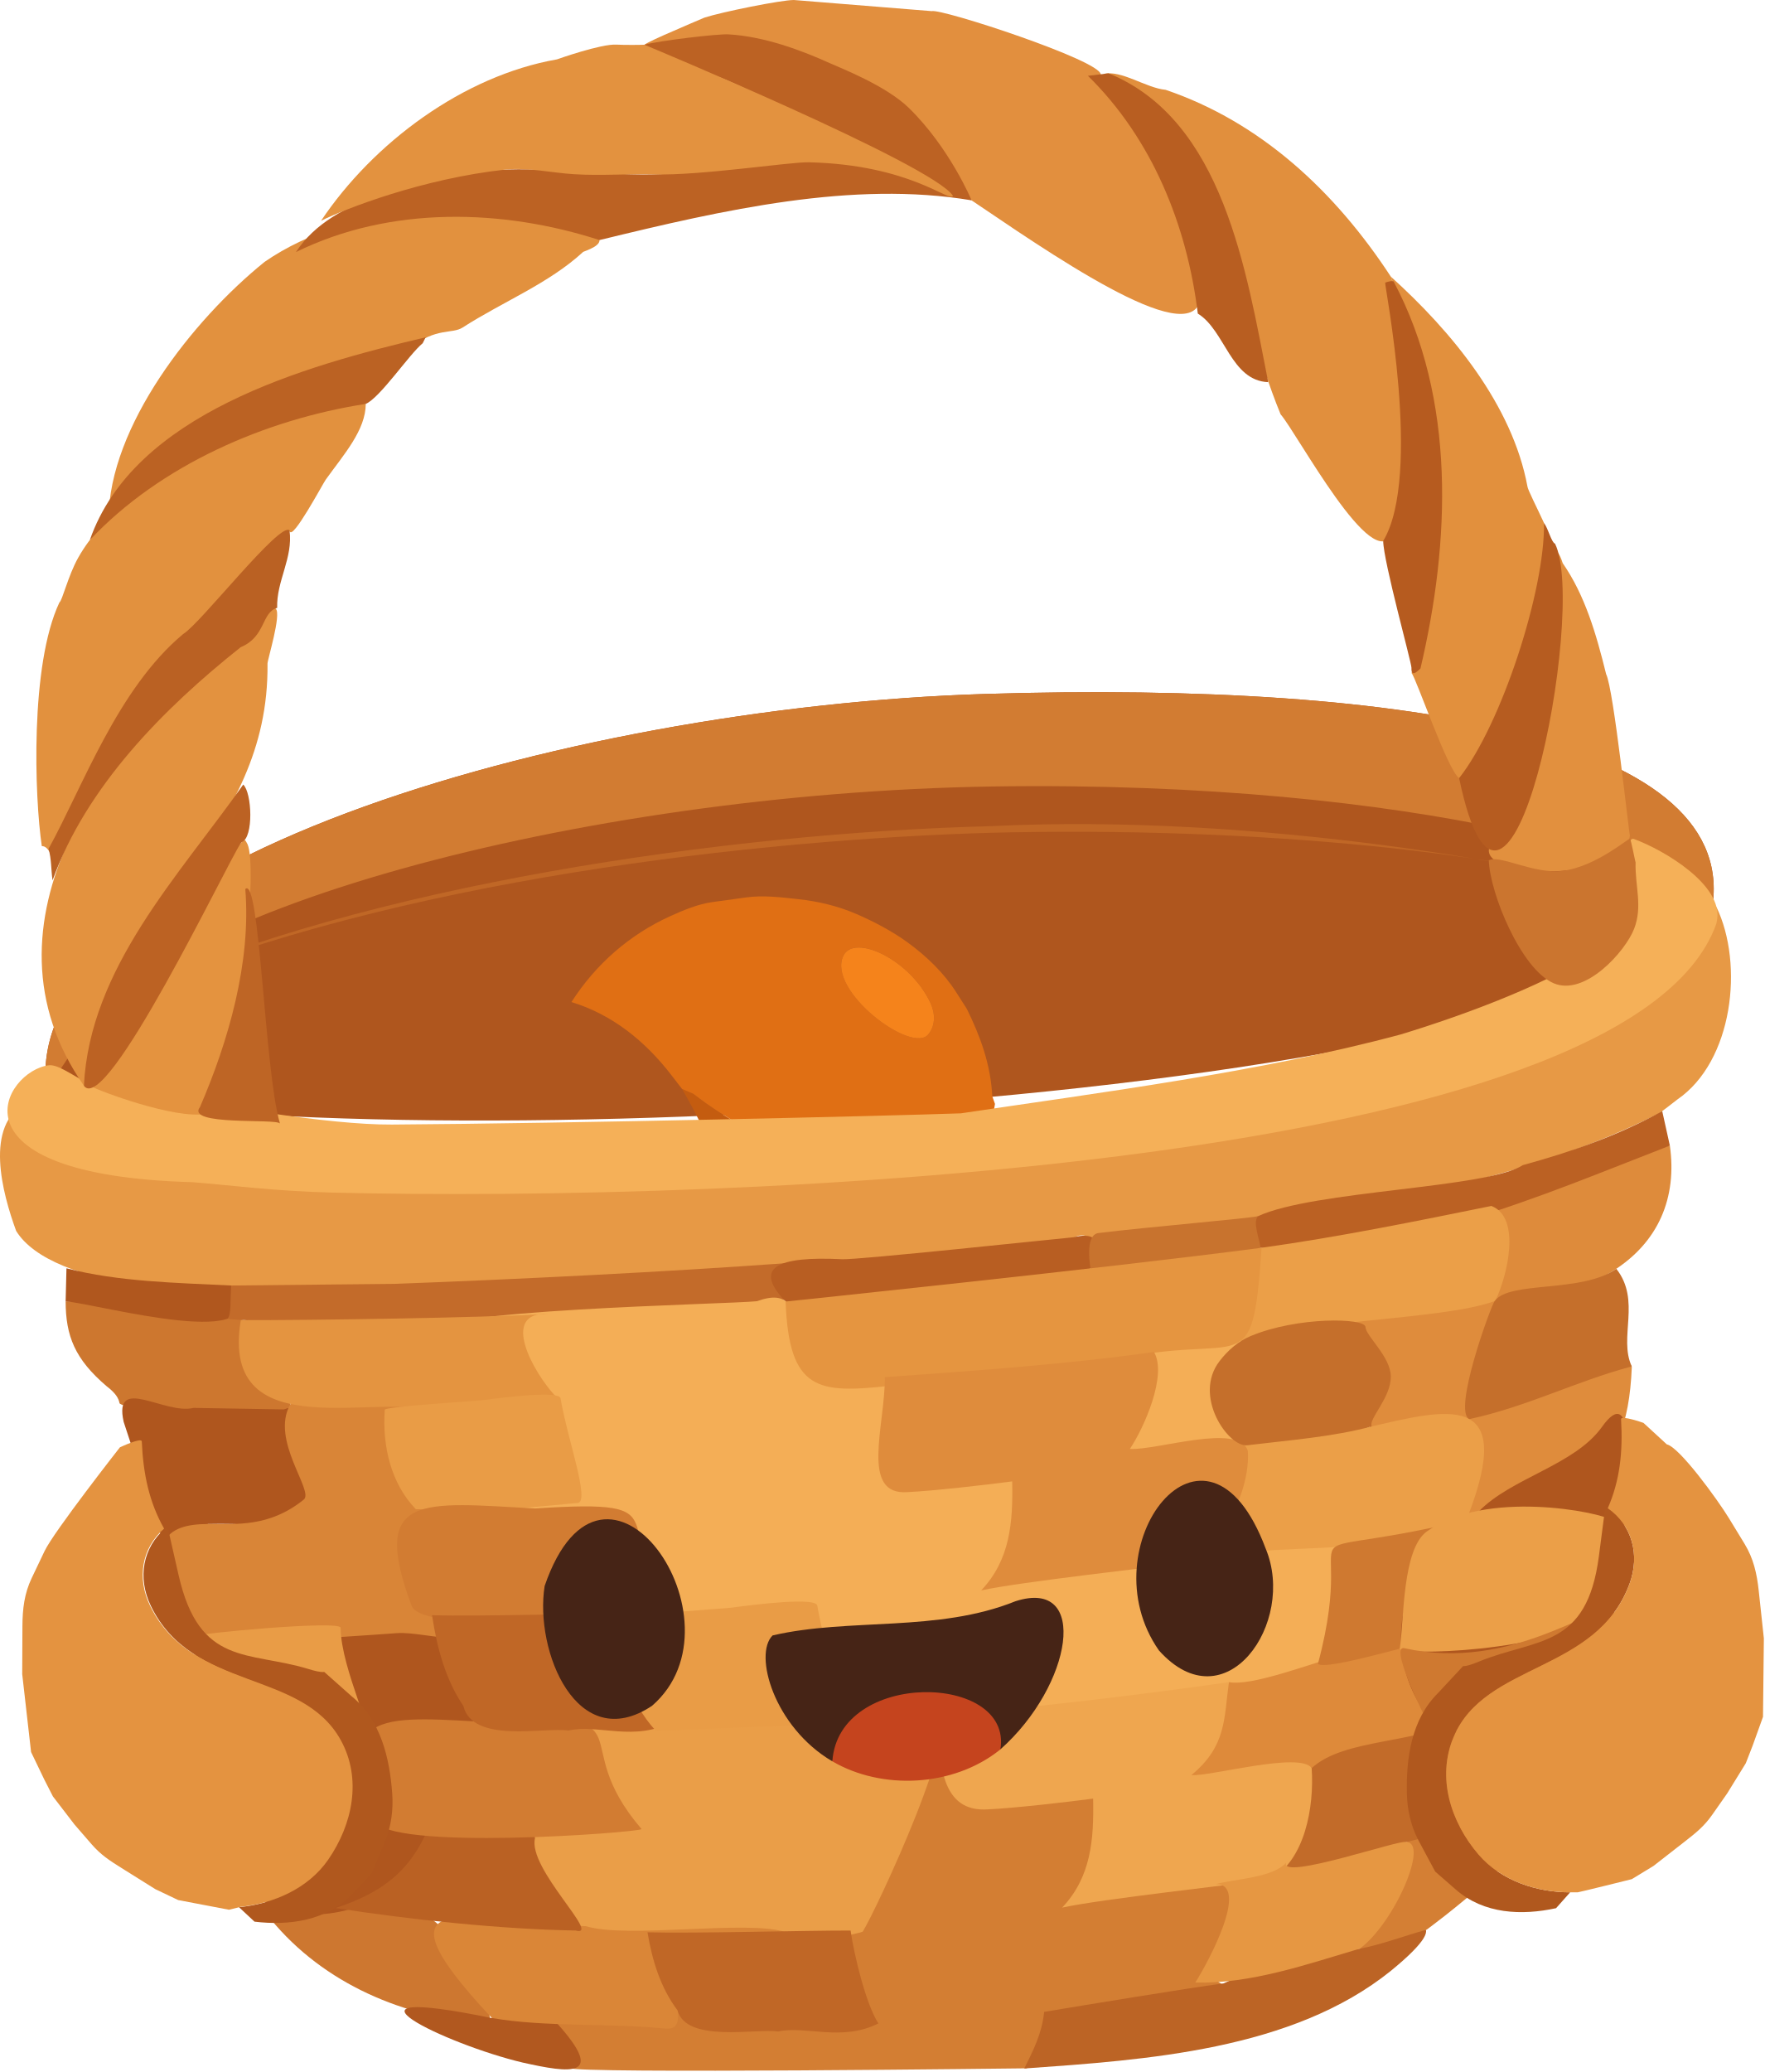
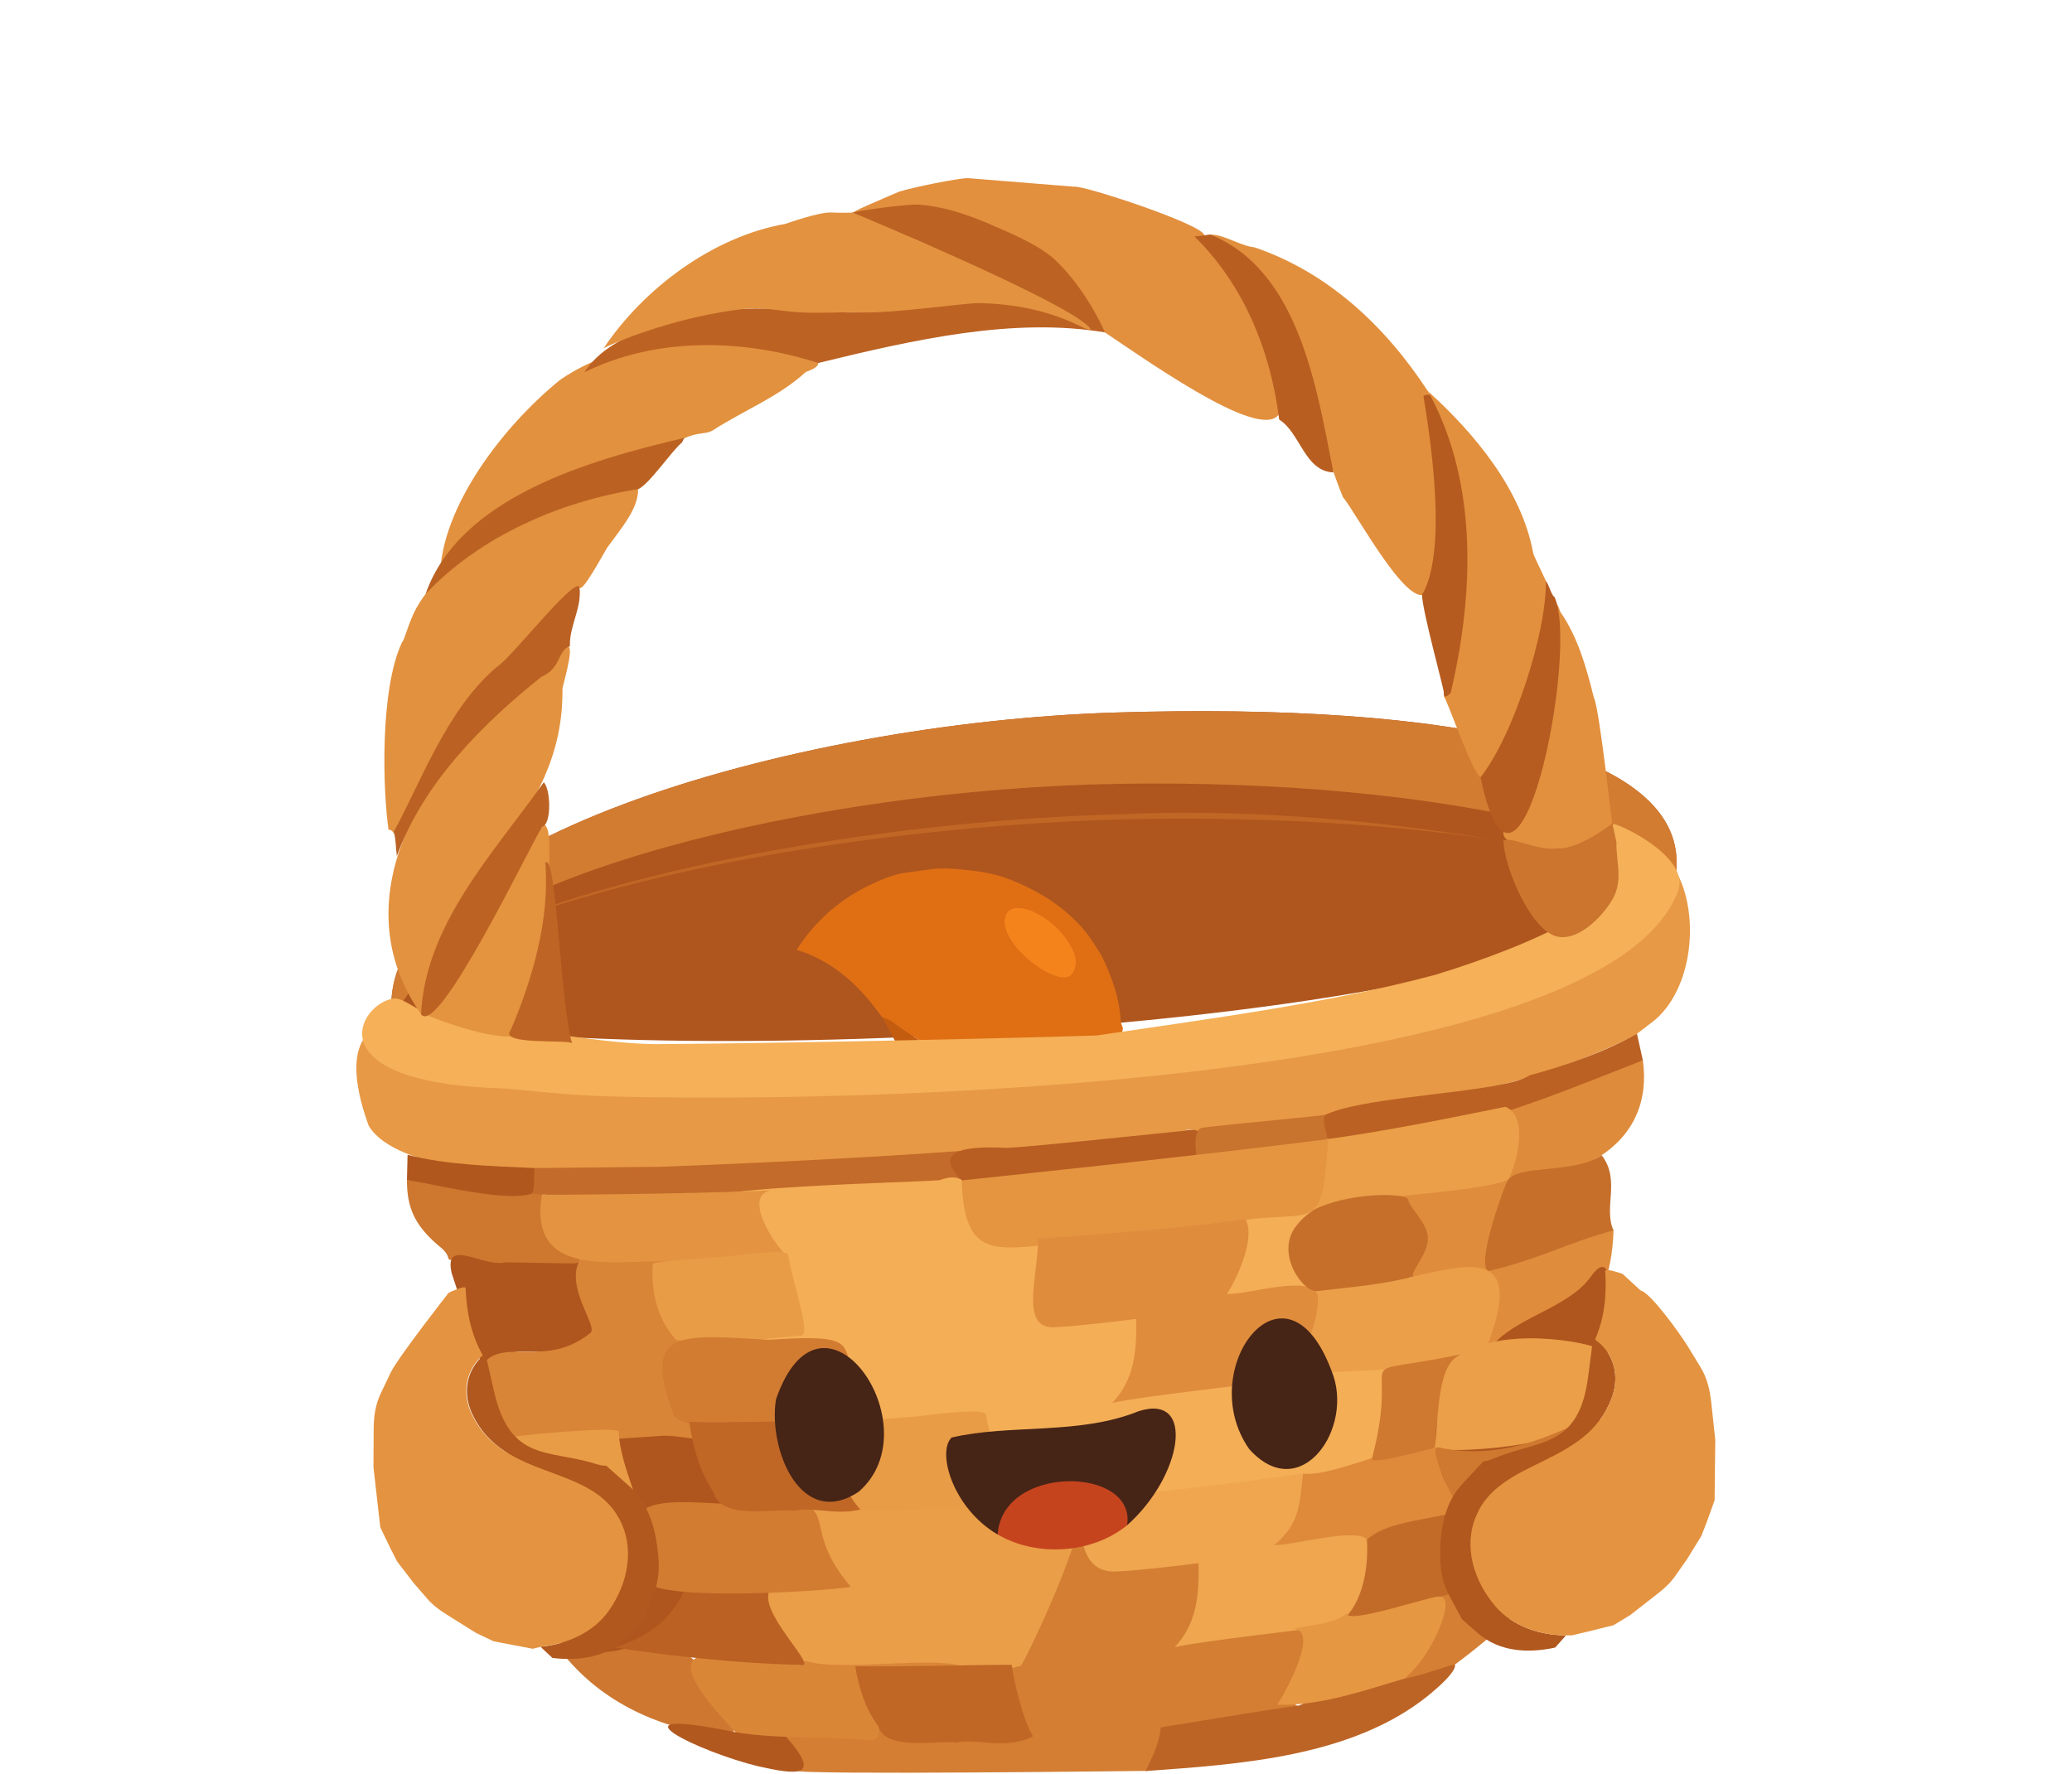
- <svg xmlns="http://www.w3.org/2000/svg" width="534" height="627" viewBox="0 0 534 627" fill="none">
+ <svg xmlns="http://www.w3.org/2000/svg" width="814" height="697" viewBox="-140 -70 814 697" fill="none">
  <g id="cesto">
    <g id="interior">
      <path d="M14 330C6 262 170 214 298 210C428 206 528 224 518 276C470 334 120 352 14 330Z" fill="#AF561E" />
      <path d="M14 330C6 262 170 214 298 210C428 206 528 224 518 276C512 262 430 236 300 238C176 240 40 276 22 318Z" fill="#D27C32" />
      <path d="M40 300C120 266 230 254 300 252C380 250 460 258 500 272C470 262 380 246 300 250C220 252 110 268 40 300Z" fill="#C06726" />
    </g>
    <g id="fruta-murcha" transform="translate(240 318) rotate(18) scale(0.7) translate(-197 -283)">
      <g>
        <path d="M295.48 311.236L287.797 328.779L283.356 342.83L260.557 344.701L241.614 346.072L204.572 348.096L185.014 348.576L182.991 343.569C175.845 331.781 166.416 322.4 156.47 313.48L161.755 313.969C178.492 319.955 195.584 323.197 213.281 323.043L222.258 322.966C236.32 322.842 250.179 320.636 262.552 314.2C275.29 307.888 284.172 297.328 286.416 283.219L287.653 281.281C291.164 289.828 293.207 299.438 294.435 309.107L295.48 311.245V311.236Z" fill="#C45C10" />
        <path d="M204.677 218.236C213.079 219.042 221.779 220.519 229.797 223.138C239.274 226.226 248.558 230.734 256.222 237.026L262.878 242.493C272.134 251.998 280.172 262.242 285.054 275.085L287.164 277.819L287.663 281.281L286.426 283.219C284.181 297.328 275.299 307.888 262.562 314.2C250.189 320.635 236.329 322.851 222.268 322.966L213.29 323.043C195.584 323.196 178.492 319.945 161.764 313.969L156.479 313.48L150.245 309.212C134.812 298.652 117.749 292.197 99.391 292.523C104.359 273.589 114.325 256.996 128.549 244.009C133.124 239.827 138.351 235.328 143.972 232.604L157.256 226.168C163.999 222.898 171.586 221.449 178.895 219.924C187.316 218.169 196.083 217.421 204.677 218.246V218.236ZM250.457 258.127C252.328 253.284 250.419 248.411 247.052 244.814C233.03 229.823 206.442 226.408 205.013 237.17C202.807 253.706 246.391 268.678 250.457 258.118V258.127Z" fill="#E06F14" />
        <path d="M250.458 258.128C246.381 268.688 202.807 253.715 205.013 237.18C206.442 226.418 233.03 229.833 247.053 244.824C250.419 248.421 252.328 253.293 250.458 258.137V258.128Z" fill="#F5831B" />
      </g>
    </g>
    <g id="corpo">
      <path d="M519.51 274.461C527.873 291.803 524.535 321.143 507.693 332.701C507.693 332.701 502.015 337.133 502.043 336.969C448.676 363.778 386.763 368.094 330.057 375.547C329.626 372.89 324.216 373.389 324.274 376.4C296.382 377.59 264.873 386.021 238.65 382.443C194.088 387.728 26.303 407.208 4.885 372.477C0.751 361.14 -4.956 340.518 8.012 333.593C30.159 377.292 202.634 355.213 250.716 355.05C339.227 343.357 461.02 342.916 519.49 274.461" fill="#E79945" />
      <path d="M519.5 279.449C493.632 352.834 223.994 363.883 100.618 360.891C82.989 360.459 68.717 358.531 58.185 357.735C-17.895 355.587 1.317 323.877 14.841 322.352C18.352 321.959 25.229 328.021 28.874 328.404C33.957 328.941 41.448 330.083 49.217 331.464C65.187 334.303 99.103 340.422 118.631 340.298C172.44 339.952 267.598 337.727 290.828 336.902C331.87 330.764 381.593 324.433 423.978 313.019C442.528 307.389 465.433 298.786 478.544 290.575C496.03 283.535 489.977 252.19 494.581 253.897C503.847 257.331 521.428 267.815 519.701 278.298" fill="#F5B058" />
      <path d="M286.004 518.845C315.709 522.777 345.769 527.947 325.876 574.716L366.074 568.567C366.697 571.128 371.426 569.881 373.143 569.881C376.02 580.998 360.77 595.433 369.719 600.354L369.162 602.378L317.454 610.578L310.807 625.886C310.807 625.886 173.505 627.584 172.334 625.79C169.006 624.352 172.21 619.009 169.275 614.77C167.155 616.631 166.637 614.894 167.999 612.401C176.746 607.595 191.968 613.494 202.692 611.614C202.883 607.01 207.305 607.269 209.78 611.902C226.507 613.427 246.122 614.559 262.6 611.259C258.888 603.567 256.481 595.376 255.368 586.695C250.688 584.269 277.966 513.263 285.994 518.845H286.004Z" fill="#D37E33" />
      <path d="M479.83 530.987C476.722 534.172 474.42 539.965 471.466 542.756C457.999 548.943 440.562 558.908 425.484 557.431C427.584 560.97 392.326 566.265 391.501 567.282C388.278 567.138 386.705 566.418 389.247 563.685C404.047 513.329 385.602 538.344 436.955 520.043C456.225 520.225 444.235 533.001 479.83 530.978V530.987Z" fill="#C26B29" />
      <path d="M421.014 596.353C391.108 620.447 346.958 623.315 310.011 625.943C312.706 620.486 315.335 615.479 316.035 608.803C327.909 606.827 358.842 601.715 370.304 600.19C382.331 594.704 398.014 590.292 411.538 589.668C426.836 580.604 442.749 578.638 421.004 596.353H421.014Z" fill="#BC6425" />
      <path d="M73.685 399.487C78.577 403.899 87.871 424.933 87.871 424.933C89.665 436.482 36.508 426.458 36.173 424.607C35.914 423.197 35.089 421.634 32.288 419.495C22.601 411.237 19.896 404.225 19.867 393.799C35.501 393.54 72.793 398.672 73.685 399.487Z" fill="#CD772F" />
      <path d="M505.41 346.676C507.625 362.359 502.014 375.921 488.164 384.611C473.288 393.953 449.99 397.742 449.75 394.826C449.184 388.169 450.086 380.371 450.143 378.415C451.179 376.583 452.675 365.044 455.006 363.96C464.435 359.577 491.07 349.899 505.41 346.667V346.676Z" fill="#DE8B3B" />
      <path d="M101.558 577.391C111.869 577.516 126.17 574.849 133.585 583.367C133.095 594.896 152.202 607.777 147.492 612.419C122.324 610.578 98.01 600.372 81.877 580.7C81.474 578.619 79.21 575.482 82.529 574.504C85.483 575.128 101.223 573.142 101.558 577.391Z" fill="#CD7730" />
      <path d="M475.101 538.651C468.089 557.604 431.766 583.952 431.766 583.952C425.417 585.65 417.993 588.499 411.547 589.688C415.336 580.336 427.815 569.67 425.493 557.441C442.634 553.461 459.428 547.313 475.101 538.651Z" fill="#D47F34" />
      <path d="M69.964 389.004C84.677 410.029 29.497 394.5 19.867 393.8L20.117 383.796C35.808 387.892 53.62 388.189 69.954 389.004H69.964Z" fill="#B0571E" />
      <path d="M148.864 610.684C152.038 608.334 165.303 610.012 168.584 612.247C183.69 629.042 172.43 627.315 158.215 624.15C134.822 618.635 96.091 599.836 148.854 610.684H148.864Z" fill="#B1581F" />
      <path d="M238.66 382.194L239.878 383.882C237.461 391.498 245.029 388.055 247.446 391.834C250.141 395.891 238.919 395.824 237.595 393.359C213.031 397.08 183.317 400.754 158.177 397.963C132.088 402.787 68.516 399.516 68.909 399.037C70.002 397.685 69.666 394.088 69.954 389.004L119.408 388.505C155.894 387.163 202.519 384.851 238.65 382.185L238.66 382.194Z" fill="#C36B2A" />
      <path d="M505.41 346.676C465.557 362.1 424.774 380.419 381.449 377.638C379.137 374.597 376.298 370.089 380.778 368.017C397.611 360.229 450.134 359.606 460.934 352.566C475.417 348.614 489.891 343.588 503.099 336.241L505.41 346.676Z" fill="#BB6123" />
      <path d="M324.974 374.396C335.467 371.71 332.618 381.388 328.35 386.03C299.134 387.479 265.593 399.756 238.257 394.356C227.418 383.479 235.235 380.074 254.956 381.052C259.512 381.282 318.624 374.99 324.983 374.396H324.974Z" fill="#B85E22" />
      <path d="M380.777 368.008C378.878 369.888 381.641 375.988 381.449 377.628C380.183 388.534 342.574 381.398 330.124 384.179C330.124 384.179 328.053 373.677 332.474 373.13C346.986 371.327 378.811 368.641 380.768 368.008H380.777Z" fill="#C8732E" />
      <path d="M85.953 426.488C91.372 424.464 92.792 427.514 90.212 435.648C98.029 475.328 105.107 460.231 62.866 461.18C66.338 505.887 116.032 477.227 137.028 491.586C141.872 494.895 148.24 504.419 149.353 513.215C159.376 524.206 139.052 524.139 131.292 524.561C145.689 555.849 114.085 588.077 81.838 577.133C79.268 575.397 74.299 560.453 74.29 549.173C74.654 542.498 51.126 471.961 37.429 430.267C34.226 415.87 49.85 428.214 58.569 426.037L85.943 426.498L85.953 426.488Z" fill="#AF561E" />
      <path d="M229.116 393.751C248.319 386.721 234.977 416.052 250.093 418.095C292.411 417.606 361.326 397.55 401.965 396.293C406.972 386.165 406.713 454.341 403.797 502.27C403.27 511.123 274.436 522.009 227.15 523.026C220.388 522.163 169.956 516.801 148.25 489.974C123.37 459.233 127.523 406.393 130.698 403.583C126.487 396.312 220.158 394.711 229.116 393.751Z" fill="#F4AE56" />
      <path d="M282.656 518.528C293.312 518.193 264.797 578.84 261.104 584.547C260.826 584.988 199.996 599.183 175.969 584.345C153.007 570.159 155.703 527.727 168.047 523.746C191.009 516.332 263.281 519.814 282.656 518.528Z" fill="#EA9E48" />
      <path d="M371.953 509.032C376.03 515.996 370.802 528.005 366.467 534.45C374.792 534.901 394.302 526.47 396.997 535.035C397.802 546.746 394.992 562.899 384.451 568.701C373.852 570.255 333.453 574.629 321.473 577.257C330.268 567.963 331.103 556.626 330.853 544.272C323.142 545.298 306.846 547.168 299.173 547.514C284.718 548.607 284.085 533.548 283.989 518.988C309.733 517.185 346.689 512.658 371.953 509.032Z" fill="#EFA64F" />
      <path d="M177.37 582.887C190.079 586.753 226.392 580.835 237.806 584.691C239.974 588.412 198.913 586.014 198.28 586.695C199.546 593.285 201.627 599.749 205.32 605.379C204.706 608.756 206.874 614.28 201.387 613.868C184.66 612.142 165.189 613.504 148.874 610.664C109.241 568.51 144.759 581.813 177.37 582.878V582.887Z" fill="#DA8637" />
      <path d="M205.042 608.305C199.996 601.649 197.397 593.323 195.978 584.729C209.809 585.122 244.156 584.154 257.44 584.192C258.466 591.299 261.977 606.253 265.852 612.305C254.802 617.878 243.887 612.919 235.523 614.741C228.675 613.782 207.718 618.261 205.042 608.315V608.305Z" fill="#C06726" />
      <path d="M425.484 557.431C432.764 557.086 422.088 581.976 411.538 589.678C395.529 594.416 378.581 600.373 361.767 599.931C365.69 593.831 378.313 570.294 368.078 570.121C373.661 568.577 385.199 568.241 389.247 563.695C387.453 569.171 424.246 556.415 425.484 557.431Z" fill="#E69742" />
      <path d="M434.384 502.472C436.063 508.706 438.47 514.989 442.393 520.12C428.994 527.832 406.943 525.885 396.997 535.045C393.62 529.913 365.767 537.711 360.597 537.145C371.301 528.35 370.428 519.88 371.953 509.032C385.794 511.43 435.075 484.679 434.375 502.462L434.384 502.472Z" fill="#DE8A3A" />
      <path d="M132.29 427.639C130.045 437.201 128.798 451.138 134.822 459.032C137.316 460.902 150.178 487.413 150.178 487.413C148.413 501.292 129.355 493.542 120.185 494.194C103.323 495.393 60.737 498.511 58.684 495.154C40.518 465.516 51.059 461.247 62.876 461.171C71.575 461.113 81.445 462.235 91.938 453.785C95.17 451.186 81.656 435.763 87.881 424.924C88.399 424.013 138.045 421.308 132.299 427.639H132.29Z" fill="#D98537" />
      <path d="M165.898 397.588C151.108 396.898 161.448 415.352 168.076 422.44C156.345 425.95 142.466 421.538 132.29 427.638C117.068 420.215 66.223 439.436 72.88 399.487C94.019 399.526 145.555 398.806 165.908 397.588H165.898Z" fill="#E49440" />
      <path d="M443.823 425.557C457.241 425.461 493.027 408.206 493.891 413.683C492.461 449.718 475.619 451.138 445.751 460.883C439.411 455.905 455.563 434.871 440.331 428.962C386.015 442.486 438.758 419.591 409.034 402.749C401.188 395.21 455.448 389.464 453.846 394.279C453.846 394.279 451.486 419.438 443.823 425.567V425.557Z" fill="#DF8C3C" />
      <path d="M451.39 364.929C460.474 368.401 456.273 386.002 452.58 393.646C436.054 399.794 390.312 399.228 377.497 406.767C367.887 405.185 377.986 379.364 381.833 377.58C404.872 374.386 428.38 369.6 451.39 364.929Z" fill="#EB9F48" />
      <path d="M161.927 556.251C159.635 565.459 182.386 586.378 174.195 584.182C152.096 583.846 123.513 580.844 101.568 577.382C117.356 572.193 125.537 564.778 131.014 549.777C139.474 552.405 160.163 546.871 161.937 556.251H161.927Z" fill="#BA6123" />
      <path d="M381.842 377.581C378.984 419.716 376.586 402.394 336.321 411.698C328.475 412.494 275.846 419.333 269.334 419.352C247.733 421.702 238.784 421.078 237.777 393.857C237.777 393.857 334.94 383.748 381.842 377.581Z" fill="#E59540" />
      <path d="M212.782 519.986C212.782 519.986 148.653 526.058 147.569 520.466C141.181 513.32 134.131 498.117 138.889 490.665L180.621 487.576C191.623 484.689 238.478 519.603 212.782 519.986Z" fill="#F2AA54" />
      <path d="M174.732 454.821L141.239 457.909C141.239 457.909 141.574 457.928 139.263 456.854L125.854 456.701C118.286 448.817 115.687 437.594 116.454 426.574C116.943 425.624 143.665 423.965 146.178 423.687C153.602 422.708 169.265 420.809 169.658 423.14C171.807 435.782 178.799 454.715 174.742 454.83L174.732 454.821Z" fill="#E99C46" />
      <path d="M150.696 521.291C197.521 518.221 170.56 526.058 194.193 553.489C193.282 554.554 116.809 560.328 113.231 550.765C100.378 516.361 116.435 519.478 150.696 521.291Z" fill="#D27C32" />
      <path d="M444.11 459.243C422.884 472.124 383.712 465.928 360.597 472.335C377.152 453.766 373.257 437.816 375.147 437.365C380.537 436.885 409.12 431.197 414.002 431.917C437.924 426.363 459.265 420.416 444.11 459.253V459.243Z" fill="#EB9F48" />
      <path d="M455.822 457.008C438.758 465.046 431.872 484.066 434.385 502.472C433.991 501.014 432.86 499.729 433.445 496.573C430.375 496.669 401.198 505.752 398.896 503.479C412.727 451.8 379.387 476.863 455.822 457.008Z" fill="#CF7930" />
      <path d="M410.482 427.418L410.693 421.5C410.789 423.159 412.842 425.768 410.482 427.418Z" fill="#EB9F48" />
      <path d="M425.522 484.584C416.372 517.789 450.594 546.036 480.645 530.028C482.908 527.899 504.173 404.676 484.894 431.744C476.559 443.455 457.443 447.129 447.487 457.459C431.651 473.879 423.019 484.852 425.522 484.584Z" fill="#AF561E" />
      <path d="M493.881 413.472C476.703 418.076 462.239 425.663 444.715 429.432C439.612 427.063 451.141 395.449 452.359 393.732C456.762 387.479 478.784 391.373 489.2 383.939C496.787 393.598 489.795 404.734 493.881 413.481V413.472Z" fill="#C56F2B" />
      <path d="M349.269 409.108C353.346 416.071 346.305 432.012 341.97 438.458C350.296 438.909 374.984 430.459 377.67 439.024C378.475 450.735 370.495 466.907 359.954 472.709C349.356 474.263 308.956 478.637 296.976 481.265C305.772 471.971 306.606 460.634 306.357 448.28C298.645 449.306 282.349 451.176 274.676 451.522C260.221 452.615 267.904 431.293 267.818 416.733C293.562 414.93 324.015 412.743 349.269 409.117V409.108Z" fill="#DF8C3C" />
      <g>
        <path d="M488.529 487.663C467.303 500.544 423.373 500.88 423.661 498.904C424.975 490.157 424.39 468.758 431.871 463.415C449.769 450.62 484.126 457.497 488.116 460.068C493.66 463.646 495.78 469.074 488.529 487.663Z" fill="#EB9F48" />
        <path d="M433.905 523.621C436.974 523.717 482.62 526.249 482.496 523.027C482.39 520.331 490.495 489.13 488.183 487.874C482.179 484.603 458.152 506.03 425.023 498.76C419.729 497.599 434.49 526.767 433.905 523.621Z" fill="#CF7930" />
        <path d="M66.827 520.581C63.595 515.91 57.466 500.333 58.674 495.153C59.307 494.3 103.074 490.214 103.093 492.573C103.208 505.397 114.382 526.316 110.354 525.779" fill="#E99C46" />
        <path d="M415.153 431.648C403.241 434.842 390.206 435.801 377.497 437.346C371.876 438.027 360.875 422.507 369.152 411.832C371.665 408.59 374.763 405.885 378.494 404.312C392.661 398.366 413.158 398.778 413.273 401.54C413.389 404.303 420.784 410.393 420.947 416.398C421.119 422.901 414.098 429.375 415.163 431.648H415.153Z" fill="#C56F2B" />
        <path d="M162.052 456.471C208.878 453.402 181.916 461.238 205.55 488.67C204.638 489.734 128.165 495.509 124.587 485.946C111.735 451.541 127.791 454.658 162.052 456.471Z" fill="#D27C32" />
        <path d="M140.231 516.197C134.956 508.457 132.251 498.77 130.764 488.766C145.209 489.226 181.081 488.094 194.96 488.142C196.025 496.41 199.699 513.809 203.746 520.849C192.208 527.333 180.813 521.559 172.065 523.679C164.91 522.557 143.022 527.774 140.231 516.197Z" fill="#C06726" />
        <path d="M253.028 521.626L198.528 523.746C190.088 514.855 187.191 502.203 188.054 489.773C188.601 488.708 218.393 486.838 221.193 486.512C229.461 485.409 246.927 483.27 247.369 485.888C249.766 500.141 257.564 521.502 253.037 521.626H253.028Z" fill="#E99C46" />
      </g>
    </g>
    <g id="rosto">
      <g id="boca" transform="translate(277.0 512.0) scale(1.0) translate(-277.0 -512.0)">
        <path d="M302.789 529.376C294.08 505.292 260.97 510.251 251.925 532.992C234.286 522.652 228.004 500.63 233.835 494.895C257.085 489.485 283.807 494.05 307.364 484.536C329.866 477.352 324.59 510.03 302.779 529.376H302.789Z" fill="#462416" />
        <path d="M302.789 529.376C288.574 540.848 266.878 541.749 251.925 532.983C253.814 505.138 306.558 506.241 302.789 529.376Z" fill="#C5441E" />
      </g>
      <g id="olho-esq" transform="translate(185.0 490.0) scale(1.0) translate(-185.0 -490.0)">
        <path d="M197.339 516.197C174.655 531.275 161.726 499.604 164.843 479.932C182.866 427.571 226.891 490.626 197.339 516.197Z" fill="#462416" />
      </g>
      <g id="olho-dir" transform="translate(364.0 477.0) scale(1.0) translate(-364.0 -477.0)">
        <path d="M383.07 468.595C392.45 491.02 370.917 521.904 350.775 499.441C328.839 468.201 365.009 420.378 383.07 468.595Z" fill="#462416" />
      </g>
    </g>
    <g id="alca">
      <path d="M333.146 22.521C340.474 32.151 369.421 83.686 362.285 93.009C354.362 103.368 308.927 70.421 289.092 57.29C263.646 37.474 196.371 15.001 195.325 13.562C194.193 13.812 197.099 12.316 201.109 10.551C206.432 8.201 213.204 5.333 213.204 5.333C218.527 3.606 236.434 0 240.271 0L281.975 3.367C284.968 2.523 333.127 18.329 333.146 22.511V22.521Z" fill="#E28F3E" />
      <path d="M180.161 70.805C183.633 73.442 179.317 75.15 176.516 76.214C166.08 85.835 152.249 91.244 140.039 99.1C136.788 101.191 132.069 98.965 124.137 105.277C88.082 110.485 54.761 132.545 32.864 156.927C33.065 129.054 58.204 96.903 80.092 79.236C106.651 60.906 148.058 59.429 180.161 70.805Z" fill="#E2913E" />
      <path d="M420.937 83.686C422.683 86.065 428.783 139.816 421.445 161.32C415.71 174.585 392.604 131.107 387.597 125.38C373.133 90.314 370.399 44.687 333.98 22.396C339.304 21.044 346.852 26.636 352.799 27.182C381.516 36.937 404.056 57.875 420.937 83.686Z" fill="#E18F3D" />
      <path d="M110.708 122.225C110.66 130.176 104.119 137.447 98.604 145.12C97.702 146.377 88.542 163.584 87.679 160.773C87.65 160.697 81.176 167.727 77.522 171.717C70.098 179.813 61.744 188.579 54.147 195.984C36.892 213.815 25.066 235.06 17.632 258.617C15.273 260.66 15.196 255.979 12.654 256.046C10.458 241.285 9.038 201.202 17.987 182.287C18.869 181.741 20.596 174.25 23.646 168.802C27.483 161.944 32.969 156.62 36.46 153.455C56.9 134.915 89.281 118.571 110.708 122.215V122.225Z" fill="#E2913E" />
      <path d="M294.06 60.618C258.13 54.585 219.16 63.448 181.446 72.646C152.278 63.218 118.247 62.163 89.569 76.281C100.618 59.17 128.645 54.902 148.058 51.622C178.194 48.782 217.376 62.815 240.587 35.796C225.078 24.9 208.005 18.502 188.985 15.989C190.769 14.08 193.052 14.071 195.037 13.534C199.507 12.325 217.155 10.205 220.493 10.397C231.322 11.021 242.573 15.222 251.1 19.087C254.553 20.651 268.182 25.907 275.136 32.717C287.49 44.812 294.051 60.599 294.051 60.599L294.06 60.618Z" fill="#BC6223" />
      <path d="M441.636 235.463C438.183 233.228 428.495 204.866 427.248 203.715C434.087 163.104 435.142 122.628 420.927 83.686C439.41 100.337 457.721 122.561 462.296 147.163C462.315 148.046 465.212 153.657 467.331 158.289C468.051 159.853 468.674 181.587 463.485 201.039C459.025 217.757 448.964 232.902 441.645 235.463H441.636Z" fill="#E2903D" />
      <path d="M493.315 252.814C491.665 267 449.021 266.156 450.661 256.89C461.49 243.683 465.154 146.165 472.981 170.422C479.676 180.072 483.1 191.706 486.121 204.002C488.404 208.462 493.056 252.689 493.315 252.814Z" fill="#E2903E" />
      <path d="M335.505 22.185C370.274 36.304 377.228 82.142 383.847 115.645C372.481 115.175 370.821 99.982 362.534 94.889C359.273 68.167 348.694 41.982 329.28 22.943L335.515 22.185H335.505Z" fill="#B85E21" />
      <path d="M470.65 164.504C480.606 184.695 456.426 306.162 441.626 235.463C454.498 219.186 467.638 178.489 467.312 158.289C468.549 159.776 469.557 164.159 470.64 164.504H470.65Z" fill="#B65C20" />
      <path d="M80.965 200.808C81.56 253.456 35.204 273.522 25.401 328.548C-8.783 279.545 31.952 224.183 72.745 192.703C73.656 191.994 81.579 182.182 83.497 184.234C85.185 186.037 80.955 199.629 80.965 200.808Z" fill="#E3923F" />
      <path d="M74.951 255.547C77.781 262.233 74.107 307.975 64.017 336.596C56.42 339.732 32.979 331.253 28.221 329.047C41.793 303.85 71.335 253.581 74.145 254.233C74.289 254.272 74.778 255.145 74.951 255.547Z" fill="#E4933F" />
      <path d="M72.774 255.317C68.544 261.628 32.144 338.025 25.392 328.558C27.195 292.897 54.099 265.072 73.618 237.419C76.255 239.836 76.85 253.427 73.148 254.866C73.119 254.876 73.004 254.962 72.774 255.317Z" fill="#BC6223" />
      <path d="M84.734 339.991C83.804 338.37 56.027 340.806 60.535 334.984C69.139 315.053 76.044 291.189 74.241 269.042C78.644 264.649 80.044 324.146 84.734 339.981V339.991Z" fill="#BE6525" />
      <path d="M495.032 260.947C494.849 268.247 497.238 274.184 494.6 281.042C491.962 287.9 479.724 301.587 470.247 297.539C460.349 293.309 450.891 270.203 450.613 260.314C454.085 258.578 464.214 264.621 473 263.518C483.33 262.213 493.497 253.044 493.324 253.869C493.622 253.725 494.888 260.784 495.041 260.947H495.032Z" fill="#CB752F" />
      <path d="M127.935 103.867C123.887 107.157 115.082 120.316 110.708 122.225C80.39 126.915 48.517 140.717 27.185 163.42C40.537 125.179 92.024 110.725 128.827 102.073L127.935 103.867Z" fill="#BB6223" />
      <path d="M419.249 85.528C419.872 85.269 421.599 84.818 421.819 85.221C440.734 120.786 438.94 164.044 429.924 202.285C427.497 204.76 427.143 203.561 427.2 202.094C427.258 200.626 418.702 169.876 418.645 163.708C430.576 143.873 418.884 85.681 419.249 85.528Z" fill="#B65B1F" />
      <path d="M87.631 160.495C88.753 168.859 83.631 175.784 83.89 183.956C79.085 185.28 80.524 192.646 72.841 195.85C49.457 214.428 26.12 238.014 15.905 266.395C15.435 263.221 15.608 259.998 14.687 256.861C25.008 238.215 35.52 208.472 55.451 191.85C60.631 188.771 84.763 157.723 87.621 160.495H87.631Z" fill="#BA6123" />
      <path d="M195.047 13.543C195.047 13.543 282.311 49.752 288.44 59.266C287.375 61.405 275.625 49.867 244.865 49.109C239.12 48.965 211.995 53.204 197.761 52.773C190.213 52.543 182.319 53.224 173.85 52.725C167.03 52.322 159.712 50.576 152.892 51.325C127.906 54.058 104.608 63.132 97.175 66.805C112.943 43.277 140.126 22.953 168.574 17.965C168.574 17.965 181.974 13.188 186.625 13.505C189.091 13.668 195.047 13.553 195.047 13.553V13.543Z" fill="#E3923F" />
    </g>
    <g id="braco-esq" transform="translate(46 452)" data-pivo="46 452">
      <g transform="rotate(0)" class="giro">
        <g transform="scale(1 1) translate(-46 -452)">
          <g>
            <path d="M72.343 577.132L77.033 581.506C87.564 582.762 98.902 581.257 106.68 573.065L112.406 567.032L116.483 557.326C118.468 552.607 119.063 547.427 118.708 542.698C117.931 532.081 115.284 520.513 106.412 513.291L98.134 505.934C96.964 506.107 95.055 505.57 93.262 505.023C75.22 499.546 60.353 504.342 54.061 476.67L50.944 462.954L50.014 462.504C43.213 468.287 41.563 477.428 45.621 485.878C58.08 511.852 91.343 505.339 102.997 526.988C109.308 538.699 106.364 552.444 98.863 563.1C92.753 571.79 82.174 576.221 72.333 577.123L72.343 577.132Z" fill="#B0581E" />
            <g>
              <path d="M69.328 577.895L72.908 577.003C82.741 576.022 93.284 571.506 99.324 562.767C106.738 552.051 109.572 538.283 103.167 526.623C91.339 505.069 58.129 511.85 45.461 485.977C41.336 477.56 42.902 468.397 49.666 462.568C45.17 454.614 43.346 446.102 42.911 436.178C42.853 434.864 36.288 437.977 36.288 437.977C36.288 437.977 16.312 463.45 13.501 469.343L9.606 477.509C7.361 482.207 6.813 486.864 6.788 492.063L6.723 506.595L9.406 530.179L13.406 538.501L16.018 543.612L22.561 552.125L27.712 558.069C30.52 561.307 33.161 563.003 36.834 565.304L47.005 571.668L53.928 574.969L69.328 577.905L69.328 577.895Z" fill="#E49340" />
            </g>
          </g>
        </g>
      </g>
    </g>
    <g id="braco-dir" transform="translate(490 446)" data-pivo="490 446">
      <g transform="rotate(0)" class="giro">
        <g transform="scale(1 1) translate(-490 -446)">
          <g>
            <path d="M475.225 572.634L470.967 577.429C460.598 579.674 449.175 579.252 440.657 571.818L434.385 566.351L429.407 557.076C426.98 552.559 425.906 547.465 425.81 542.727C425.589 532.081 427.124 520.321 435.277 512.284L442.825 504.179C444.005 504.236 445.856 503.527 447.583 502.817C465.02 495.661 480.28 499.028 483.934 470.887L485.747 456.94L486.63 456.403C493.948 461.516 496.451 470.465 493.21 479.26C483.253 506.289 449.53 502.951 439.967 525.606C434.797 537.864 439.027 551.264 447.496 561.172C454.402 569.238 465.356 572.653 475.235 572.624L475.225 572.634Z" fill="#B0581E" />
            <g>
              <path d="M477.575 572.624H475.225C465.346 572.663 454.392 569.248 447.486 561.172C439.017 551.273 434.787 537.864 439.957 525.606C449.52 502.961 483.244 506.299 493.2 479.26C496.442 470.465 493.938 461.516 486.62 456.404C490.284 448.03 491.224 439.379 490.639 429.461C490.562 428.147 497.42 430.574 497.42 430.574L504.489 437.077C508.345 437.921 519.903 453.862 523.298 459.434L528.007 467.156C530.722 471.597 531.748 476.181 532.304 481.342L533.858 495.786L533.599 519.525L530.472 528.215L528.391 533.567L522.751 542.708L518.243 549.144C515.778 552.655 513.323 554.611 509.908 557.278L500.441 564.654L493.89 568.644C493.89 568.644 477.949 572.615 477.575 572.615V572.624Z" fill="#E49340" />
            </g>
          </g>
        </g>
      </g>
    </g>
  </g>
</svg>
